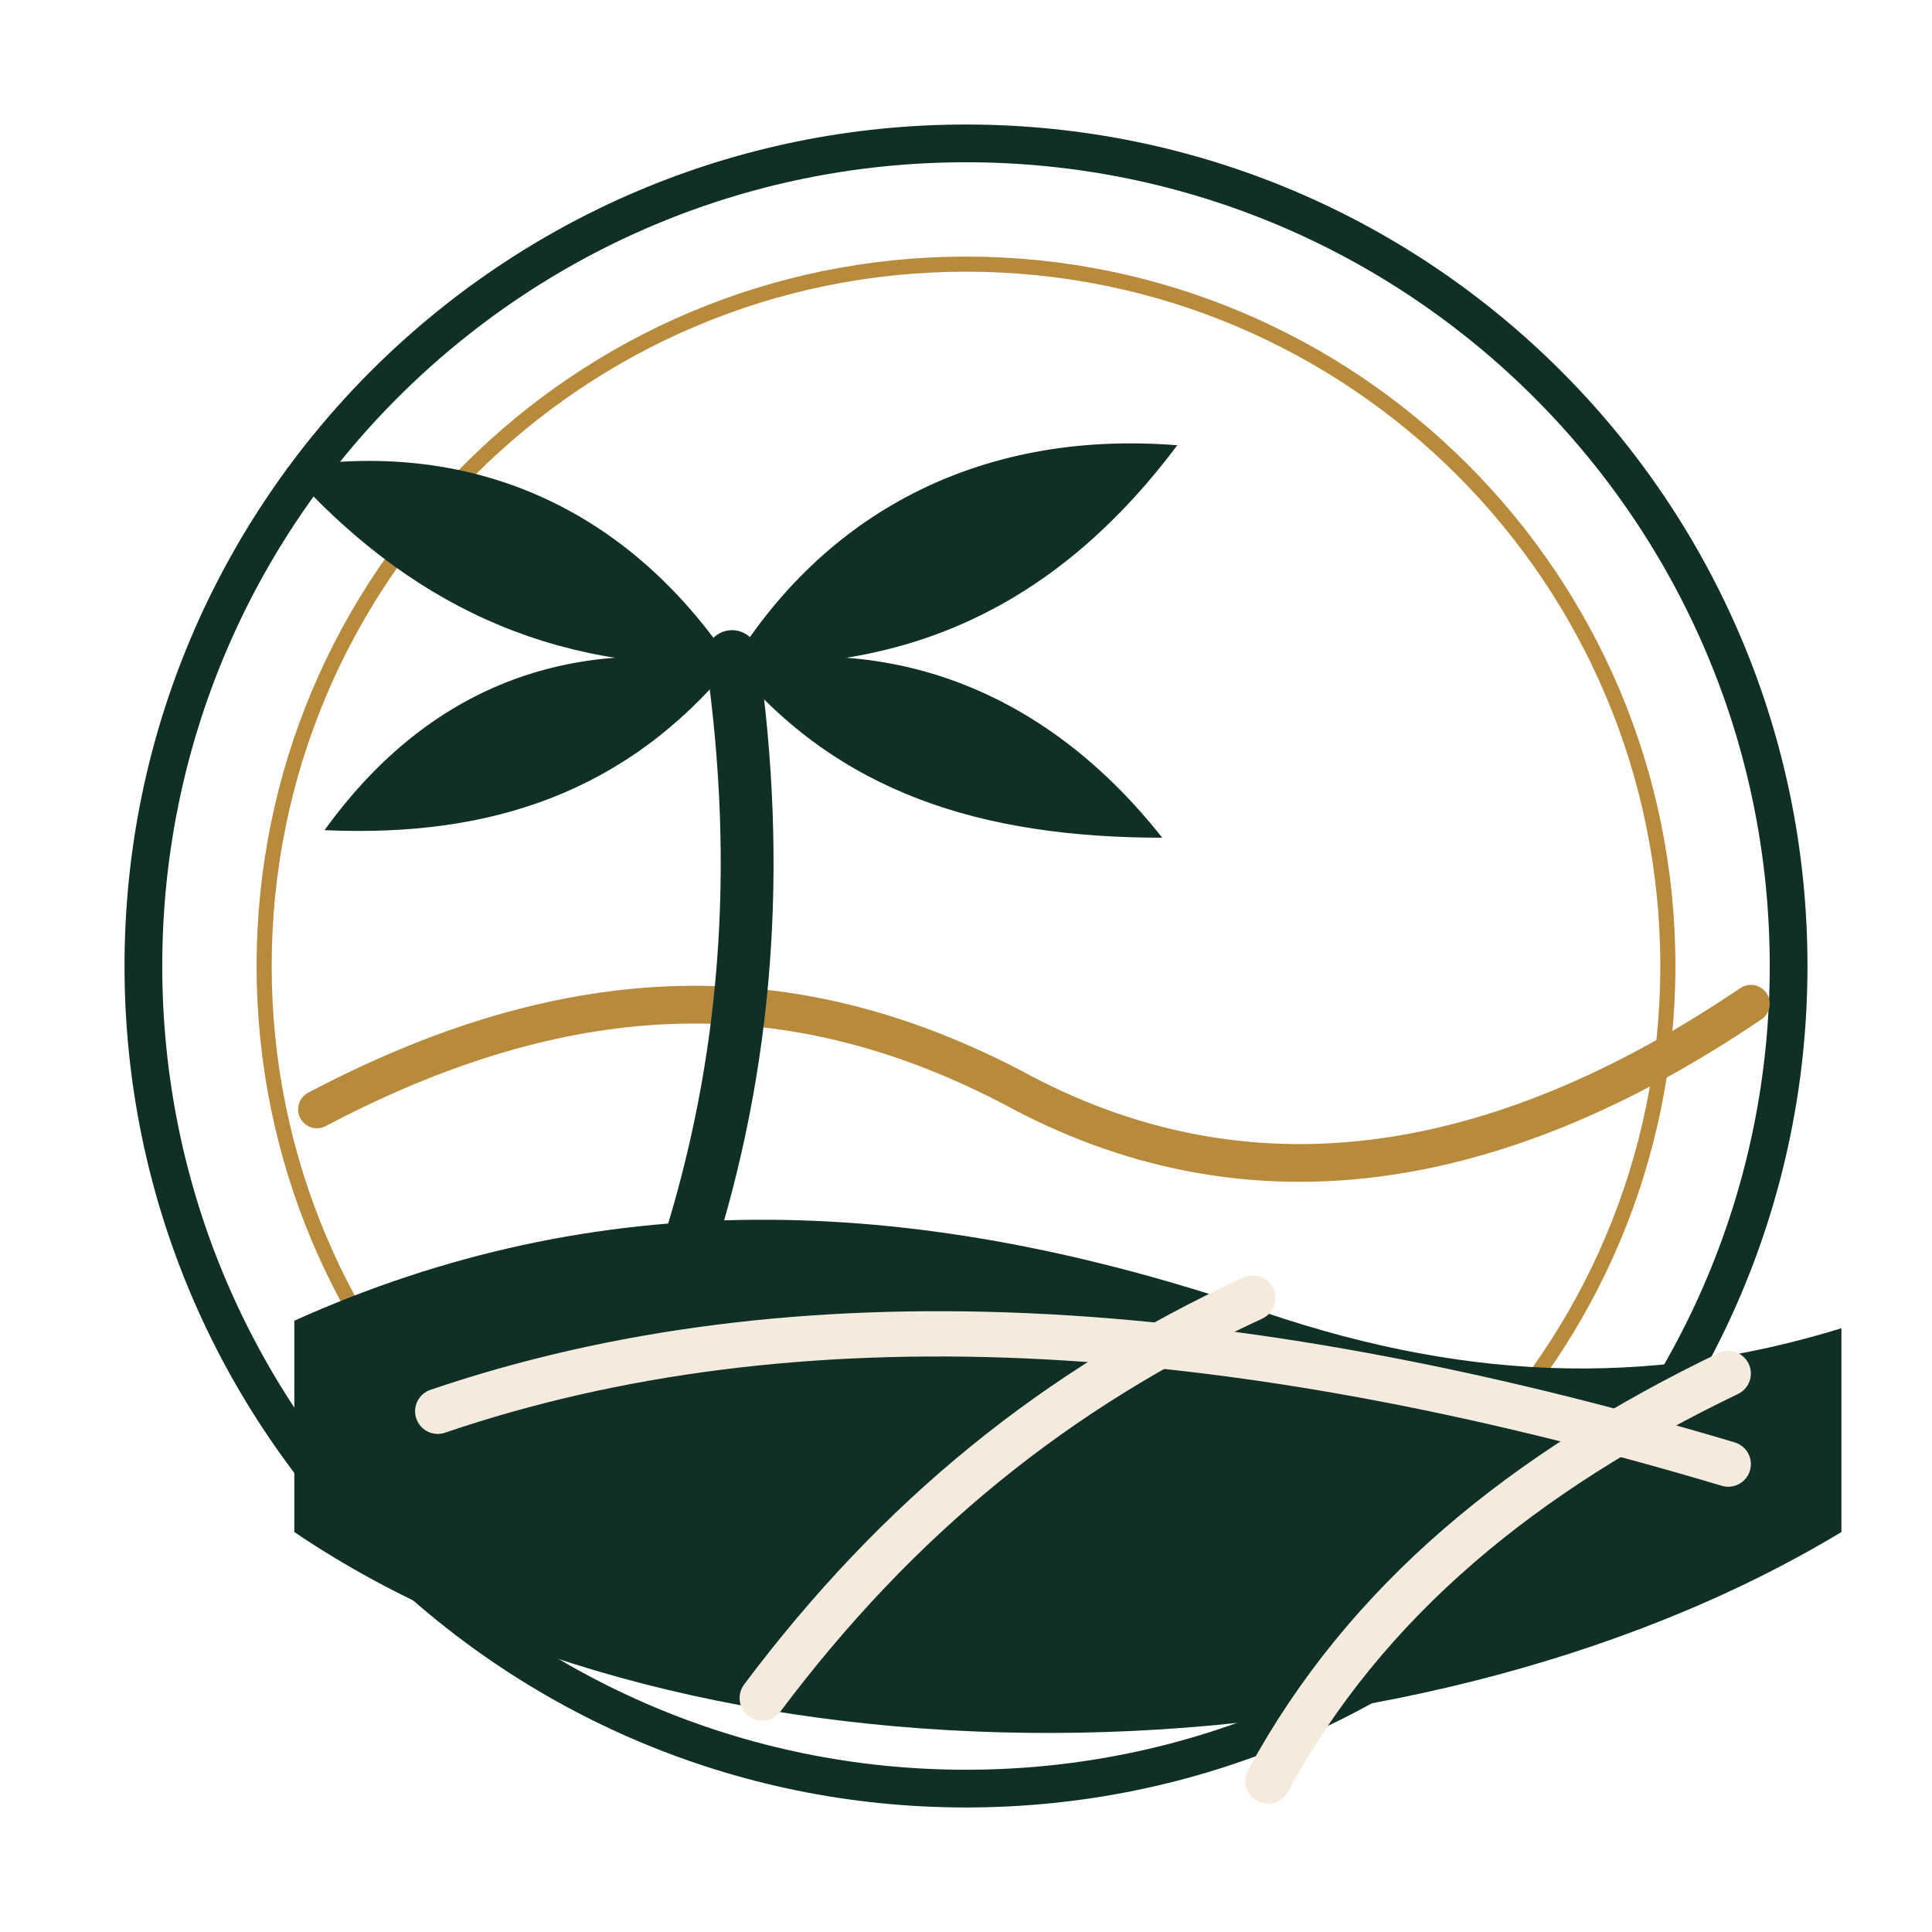
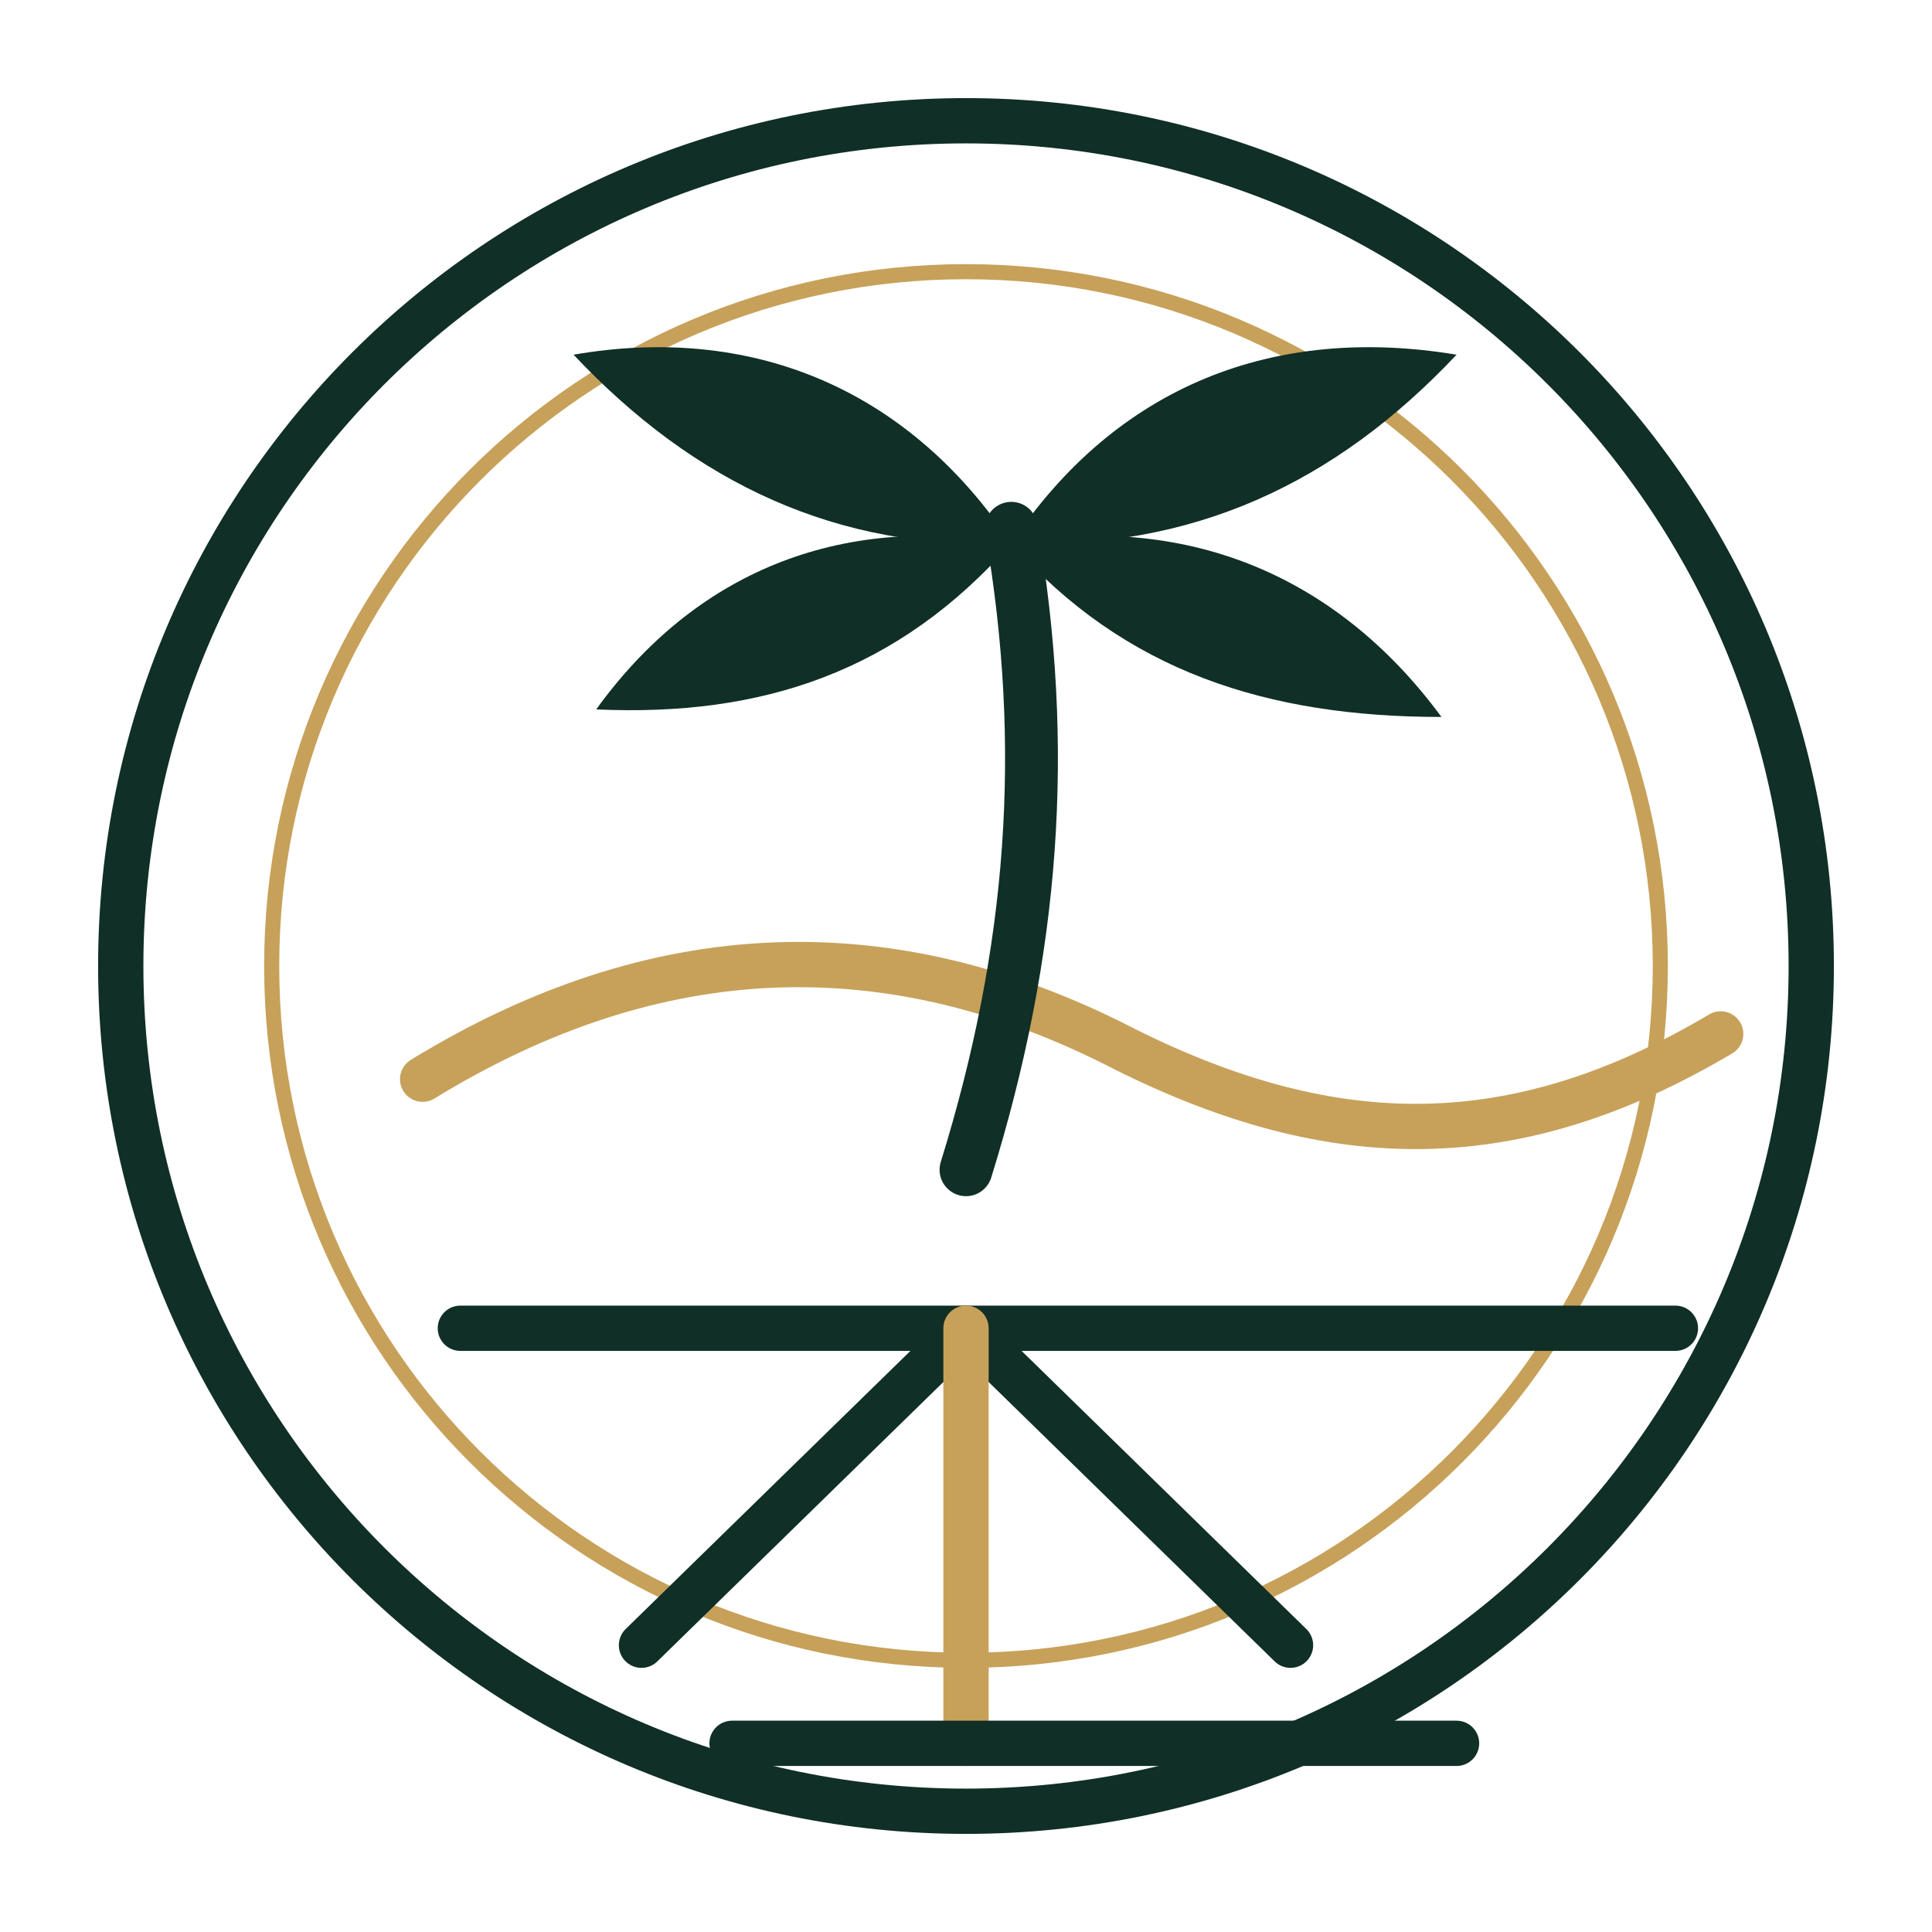
<svg xmlns="http://www.w3.org/2000/svg" width="256" height="256" viewBox="0 0 256 256" fill="none" role="img" aria-labelledby="title desc">
-   <circle cx="128" cy="128" r="109" stroke="#102F26" stroke-width="5" />
-   <circle cx="128" cy="128" r="93" stroke="#B88A3C" stroke-width="2" />
-   <path d="M42 147C78 128 107 130 134 144C165 161 198 156 232 133" stroke="#B88A3C" stroke-width="5" stroke-linecap="round" />
-   <path d="M39 175C79 157 120 158 165 173C193 183 218 184 244 176V203C186 238 92 239 39 203V175Z" fill="#102F26" />
-   <path d="M58 187C105 171 162 174 229 194" stroke="#F4EBDD" stroke-width="6" stroke-linecap="round" />
-   <path d="M101 225C119 201 140 184 166 172" stroke="#F4EBDD" stroke-width="6" stroke-linecap="round" />
-   <path d="M168 236C181 212 202 195 229 182" stroke="#F4EBDD" stroke-width="6" stroke-linecap="round" />
-   <path d="M91 166C99 141 101 115 97 87" stroke="#102F26" stroke-width="7" stroke-linecap="round" />
-   <path d="M97 88C74 84 56 92 43 110C65 111 83 105 97 88Z" fill="#102F26" />
-   <path d="M97 88C83 67 62 58 38 62C54 80 73 89 97 88Z" fill="#102F26" />
-   <path d="M97 88C110 67 131 57 156 59C141 79 122 89 97 88Z" fill="#102F26" />
-   <path d="M97 88C119 84 139 92 154 111C130 111 111 105 97 88Z" fill="#102F26" />
+   <circle cx="128" cy="128" r="112" stroke="#102F26" stroke-width="6" />
+   <circle cx="128" cy="128" r="92" stroke="#C7A15A" stroke-width="2" />
+   <path d="M56 143C87 124 118 123 149 139C177 153 201 153 228 137" stroke="#C7A15A" stroke-width="6" stroke-linecap="round" />
+   <path d="M61 176H222" stroke="#102F26" stroke-width="6" stroke-linecap="round" />
+   <path d="M85 218L128 176L171 218" stroke="#102F26" stroke-width="6" stroke-linecap="round" stroke-linejoin="round" />
+   <path d="M128 176V231" stroke="#C7A15A" stroke-width="6" stroke-linecap="round" />
+   <path d="M97 231H193" stroke="#102F26" stroke-width="6" stroke-linecap="round" />
+   <path d="M128 155C137 126 139 99 134 70" stroke="#102F26" stroke-width="7" stroke-linecap="round" />
+   <path d="M134 72C111 68 92 76 79 94C101 95 119 89 134 72Z" fill="#102F26" />
+   <path d="M134 72C120 51 99 43 76 47C92 64 111 73 134 72Z" fill="#102F26" />
+   <path d="M134 72C148 51 169 43 193 47C177 64 158 73 134 72Z" fill="#102F26" />
+   <path d="M134 72C157 68 177 76 191 95C168 95 149 89 134 72Z" fill="#102F26" />
</svg>
